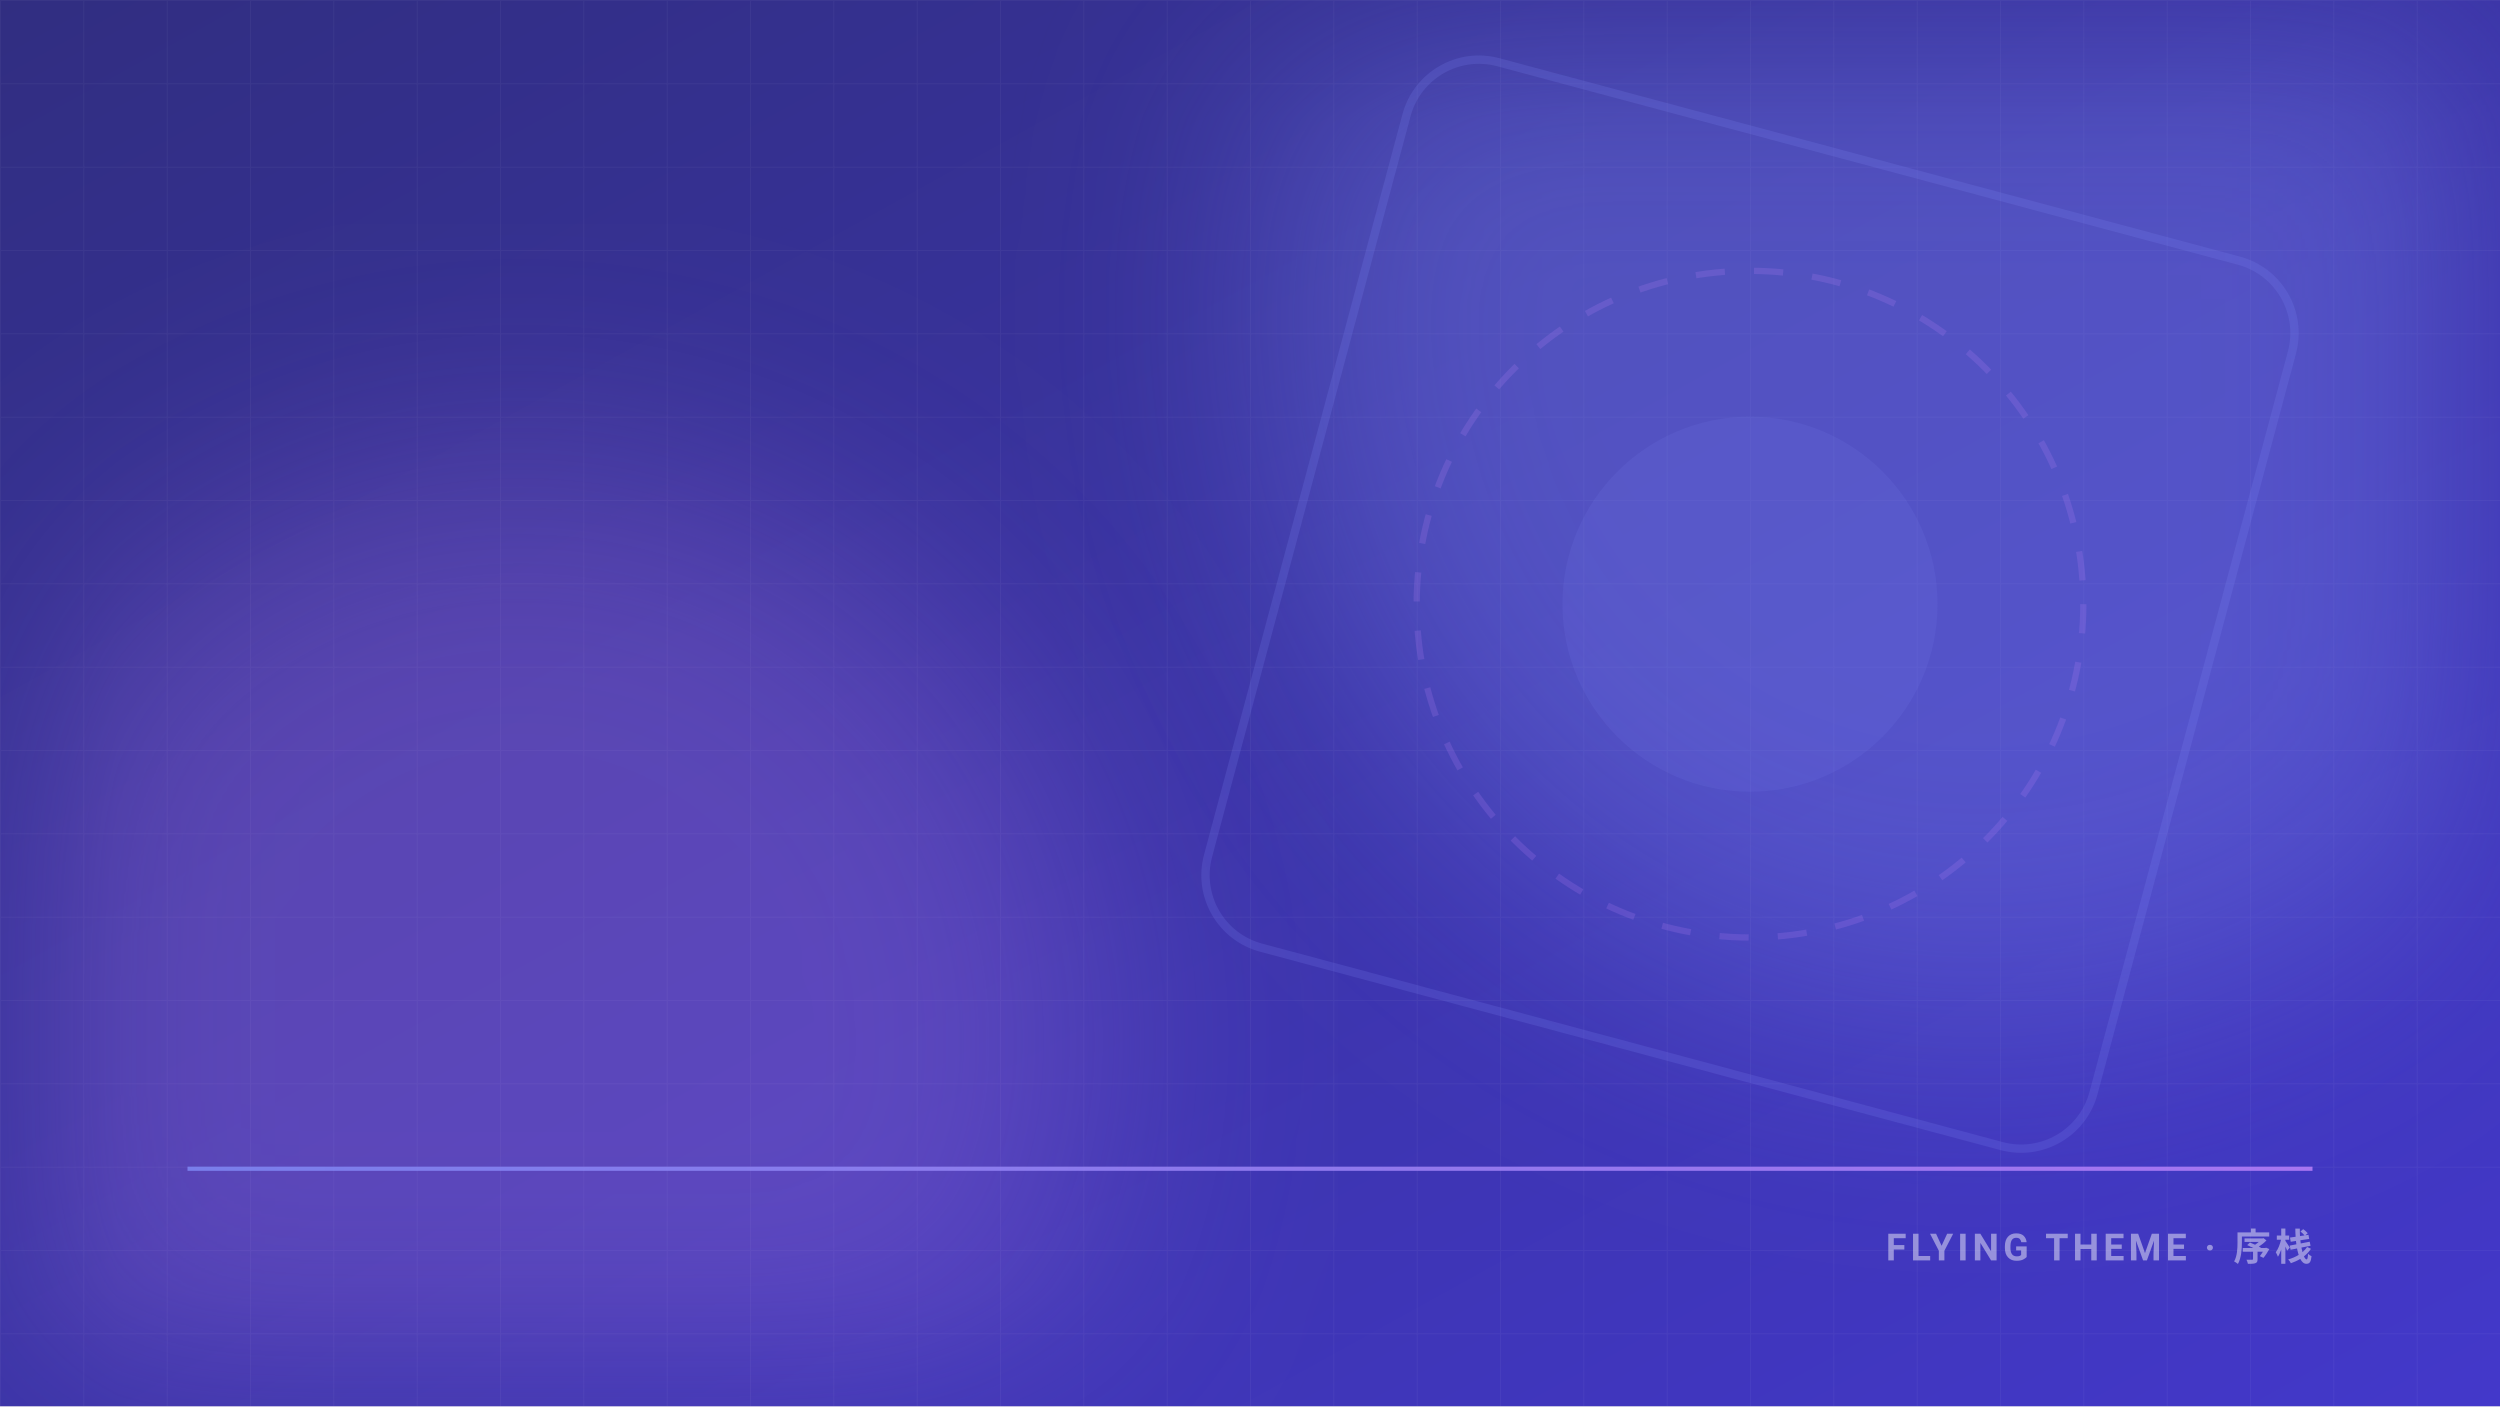
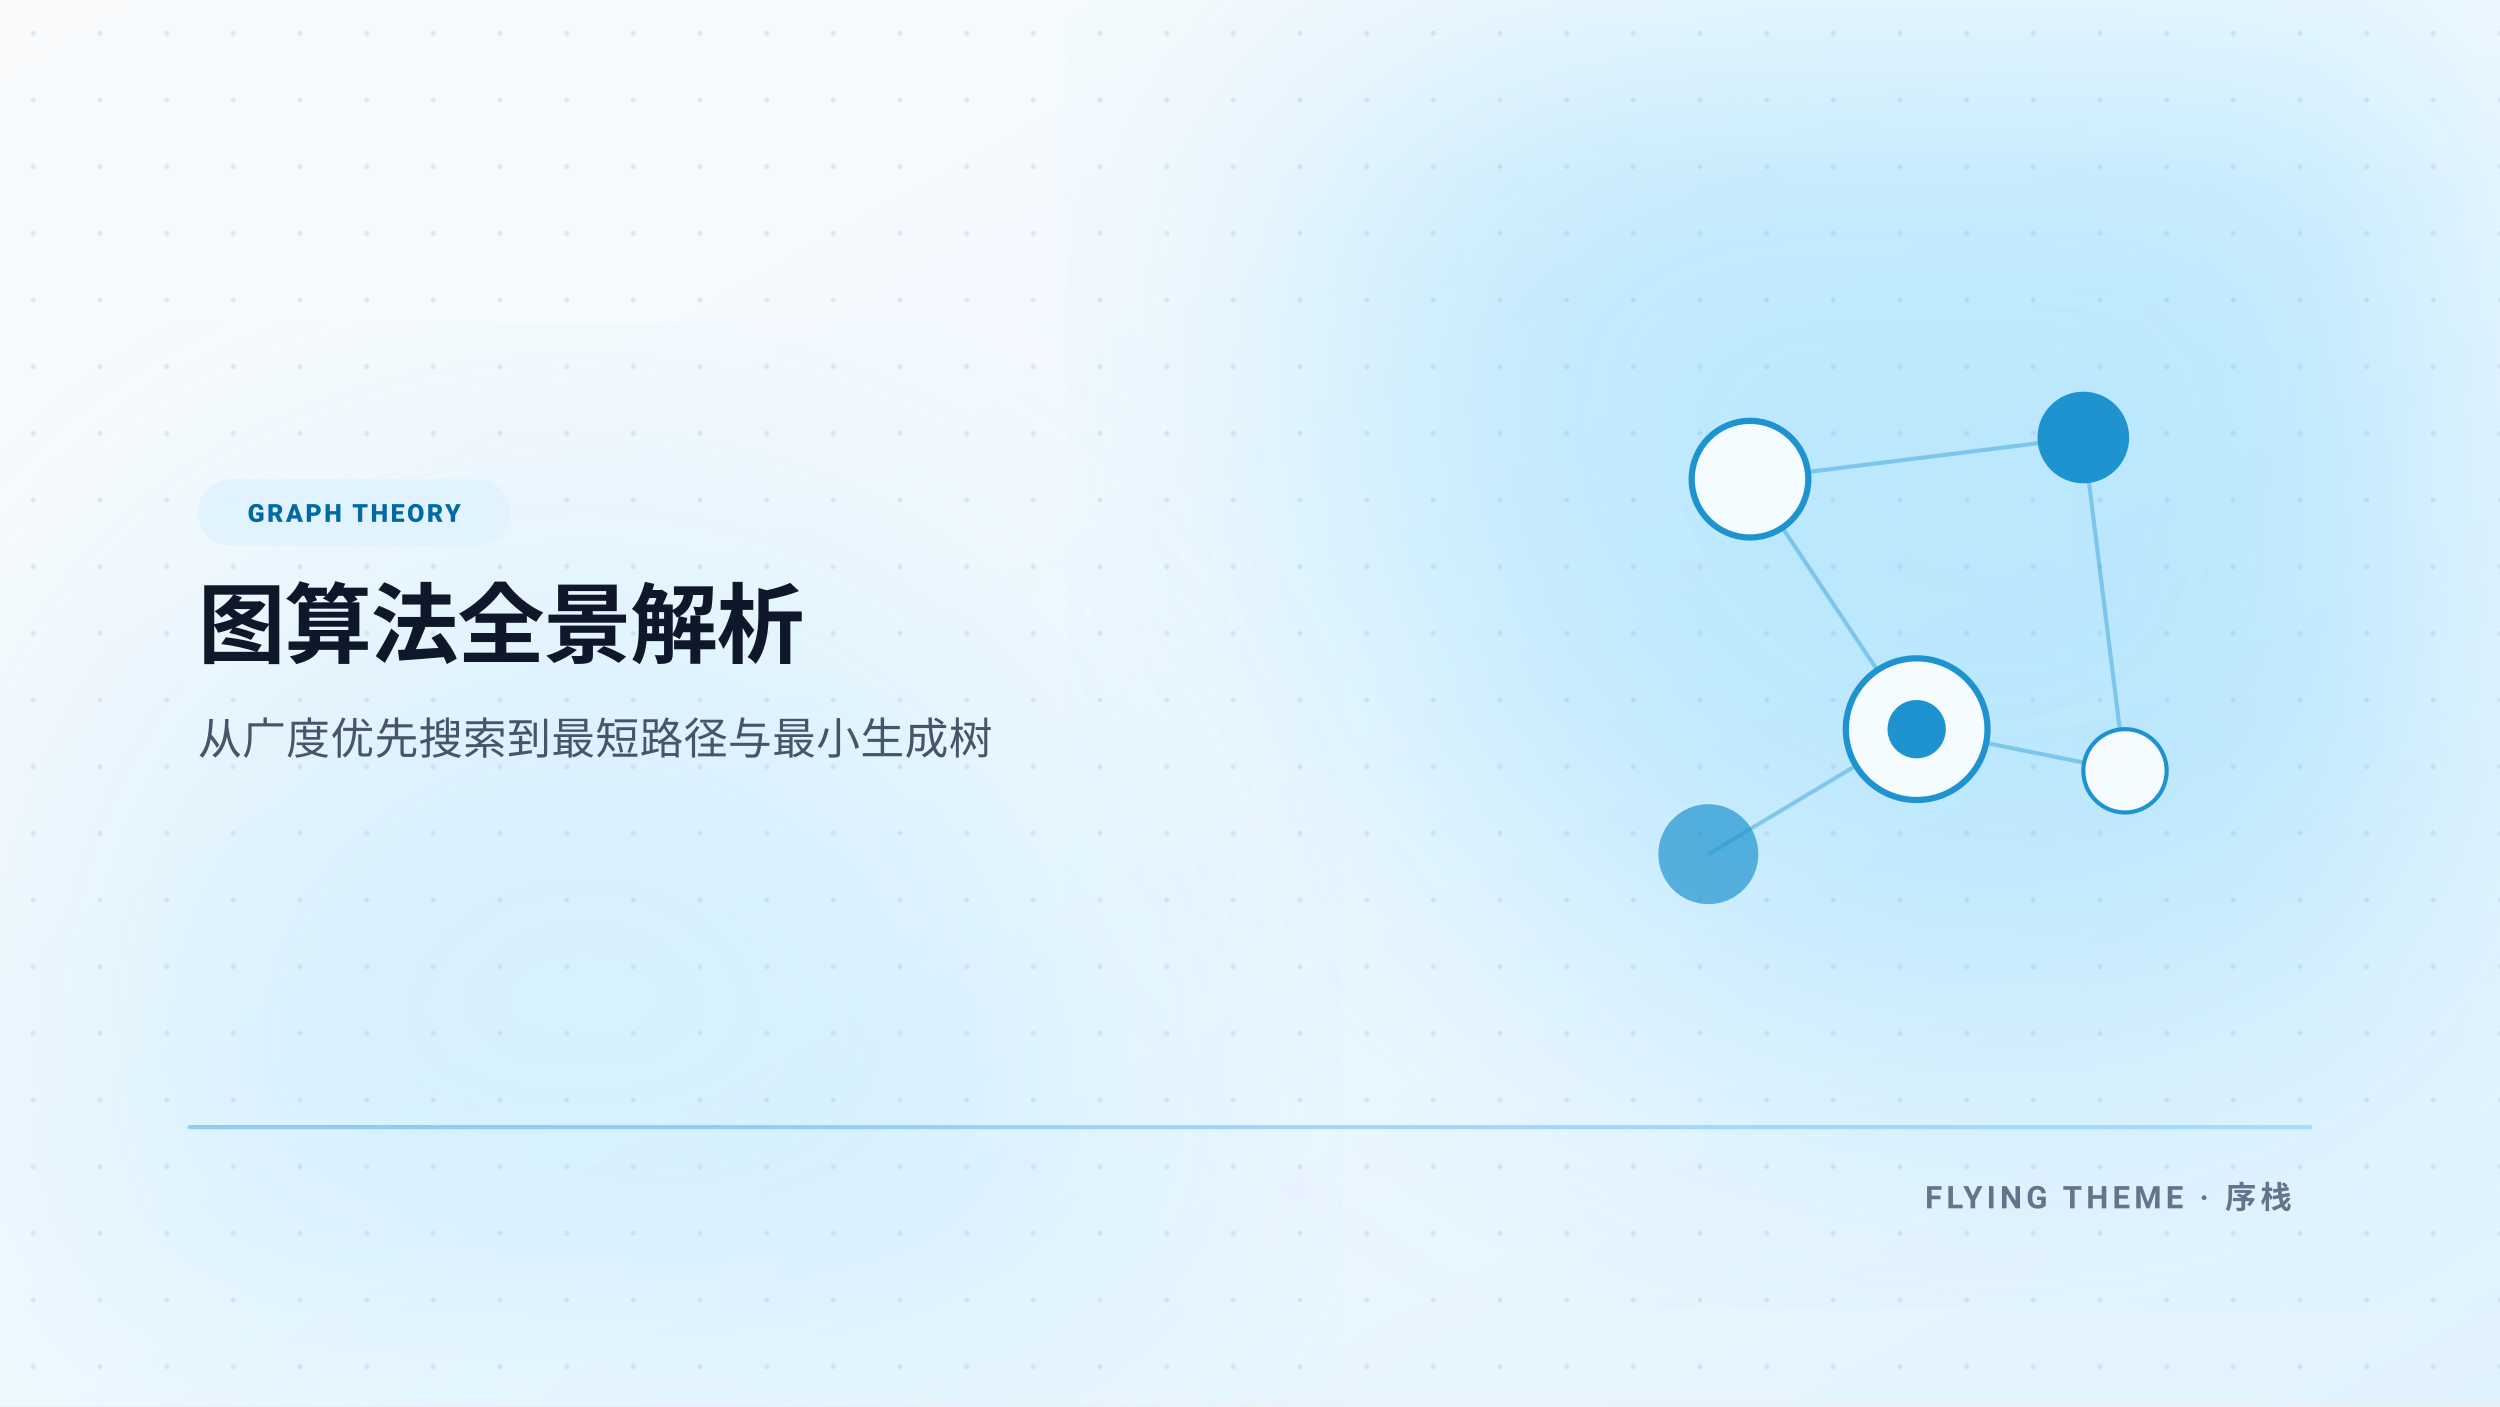
<svg xmlns="http://www.w3.org/2000/svg" viewBox="0 0 1200 675" width="1200" height="675">
  <defs>
    <linearGradient id="bgGrad" x1="0%" y1="0%" x2="100%" y2="100%">
-       <stop offset="0%" stop-color="#312e81" />
-       <stop offset="100%" stop-color="#4338ca" />
+       <stop offset="0%" stop-color="#F8FAFC" />
+       <stop offset="50%" stop-color="#F0F9FF" />
+       <stop offset="100%" stop-color="#E0F2FE" />
    </linearGradient>
    <linearGradient id="accentGrad" x1="0%" y1="0%" x2="100%" y2="0%">
-       <stop offset="0%" stop-color="#818cf8" />
-       <stop offset="100%" stop-color="#c084fc" />
+       <stop offset="0%" stop-color="#0284C7" />
+       <stop offset="100%" stop-color="#38BDF8" />
    </linearGradient>
-     <pattern id="grid" width="40" height="40" patternUnits="userSpaceOnUse">
-       <path d="M 40 0 L 0 0 0 40" fill="none" stroke="rgba(255, 255, 255, 0.04)" stroke-width="1" />
+     <pattern id="dotGrid" width="32" height="32" patternUnits="userSpaceOnUse">
+       <circle cx="16" cy="16" r="1.2" fill="#94A3B8" opacity="0.22" />
    </pattern>
-     <filter id="glow" x="-20%" y="-20%" width="140%" height="140%">
-       <feGaussianBlur stdDeviation="60" result="blur" />
+     <filter id="softGlow" x="-20%" y="-20%" width="140%" height="140%">
+       <feGaussianBlur stdDeviation="90" result="blur" />
    </filter>
  </defs>
  <rect width="100%" height="100%" fill="url(#bgGrad)" />
-   <rect width="100%" height="100%" fill="url(#grid)" />
-   <circle cx="950" cy="150" r="340" fill="#818cf8" opacity="0.35" filter="url(#glow)" />
-   <circle cx="250" cy="500" r="280" fill="#c084fc" opacity="0.25" filter="url(#glow)" />
-   <g opacity="0.18" transform="translate(620, 70)">
-     <rect x="0" y="0" width="440" height="440" rx="36" fill="none" stroke="#818cf8" stroke-width="4" transform="rotate(15 220 220)" />
-     <circle cx="220" cy="220" r="160" fill="none" stroke="#c084fc" stroke-width="3" stroke-dasharray="14 14" />
-     <circle cx="220" cy="220" r="90" fill="#818cf8" opacity="0.6" />
+   <rect width="100%" height="100%" fill="url(#dotGrid)" />
+   <circle cx="960" cy="180" r="320" fill="#38BDF8" opacity="0.28" filter="url(#softGlow)" />
+   <circle cx="280" cy="520" r="260" fill="#7DD3FC" opacity="0.22" filter="url(#softGlow)" />
+   <g transform="translate(760, 150)" opacity="0.85">
+     <line x1="80" y1="80" x2="240" y2="60" stroke="#0284C7" stroke-width="2" opacity="0.4" />
+     <line x1="80" y1="80" x2="160" y2="200" stroke="#0284C7" stroke-width="2" opacity="0.4" />
+     <line x1="240" y1="60" x2="260" y2="220" stroke="#0284C7" stroke-width="2" opacity="0.4" />
+     <line x1="160" y1="200" x2="260" y2="220" stroke="#0284C7" stroke-width="2" opacity="0.4" />
+     <line x1="160" y1="200" x2="60" y2="260" stroke="#0284C7" stroke-width="2" opacity="0.4" />
+     <circle cx="80" cy="80" r="28" fill="#FFFFFF" stroke="#0284C7" stroke-width="3" />
+     <circle cx="240" cy="60" r="22" fill="#0284C7" />
+     <circle cx="160" cy="200" r="34" fill="#FFFFFF" stroke="#0284C7" stroke-width="3" />
+     <circle cx="160" cy="200" r="14" fill="#0284C7" />
+     <circle cx="260" cy="220" r="20" fill="#FFFFFF" stroke="#0284C7" stroke-width="2" />
+     <circle cx="60" cy="260" r="24" fill="#0284C7" opacity="0.7" />
  </g>
-   <rect x="90" y="560" width="1020" height="2" fill="url(#accentGrad)" opacity="0.8" />
-   <g transform="translate(1110, 605)">
-     <text text-anchor="end" font-family="-apple-system, BlinkMacSystemFont, 'Segoe UI', Roboto, sans-serif" font-size="18" font-weight="600" fill="rgba(255, 255, 255, 0.45)" letter-spacing="2">
+   <rect x="90" y="540" width="1020" height="2" fill="url(#accentGrad)" opacity="0.35" rx="1" />
+   <g transform="translate(95, 230)">
+     <rect x="0" y="0" width="150" height="32" rx="16" fill="#E0F2FE" opacity="0.95" />
+     <text x="75" y="20.5" text-anchor="middle" font-family="-apple-system, BlinkMacSystemFont, 'Segoe UI', Roboto, sans-serif" font-size="12" font-weight="800" fill="#0369A1" letter-spacing="1.2">
+       GRAPH THEORY
+     </text>
+     <text x="0" y="85" font-family="-apple-system, BlinkMacSystemFont, 'Segoe UI', Roboto, sans-serif" font-size="42" font-weight="800" fill="#0F172A" letter-spacing="-0.5">
+       图算法全景解析
+     </text>
+     <text x="0" y="132" font-family="-apple-system, BlinkMacSystemFont, 'Segoe UI', Roboto, sans-serif" font-size="21" font-weight="500" fill="#475569" letter-spacing="0.2">
+       从广度优先搜索到最短路径与最小生成树
+     </text>
+   </g>
+   <g transform="translate(1100, 580)">
+     <text text-anchor="end" font-family="-apple-system, BlinkMacSystemFont, 'Segoe UI', Roboto, sans-serif" font-size="15" font-weight="600" fill="#64748B" letter-spacing="2">
      FLYING THEME · 序栈
    </text>
  </g>
</svg>
